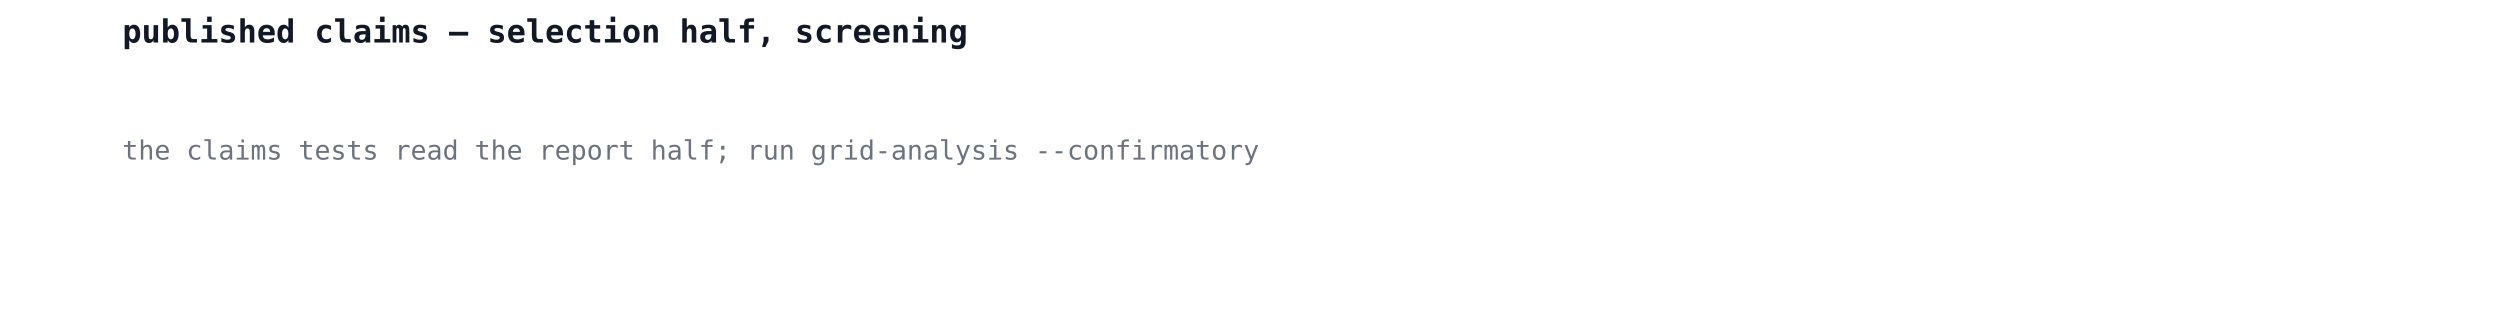
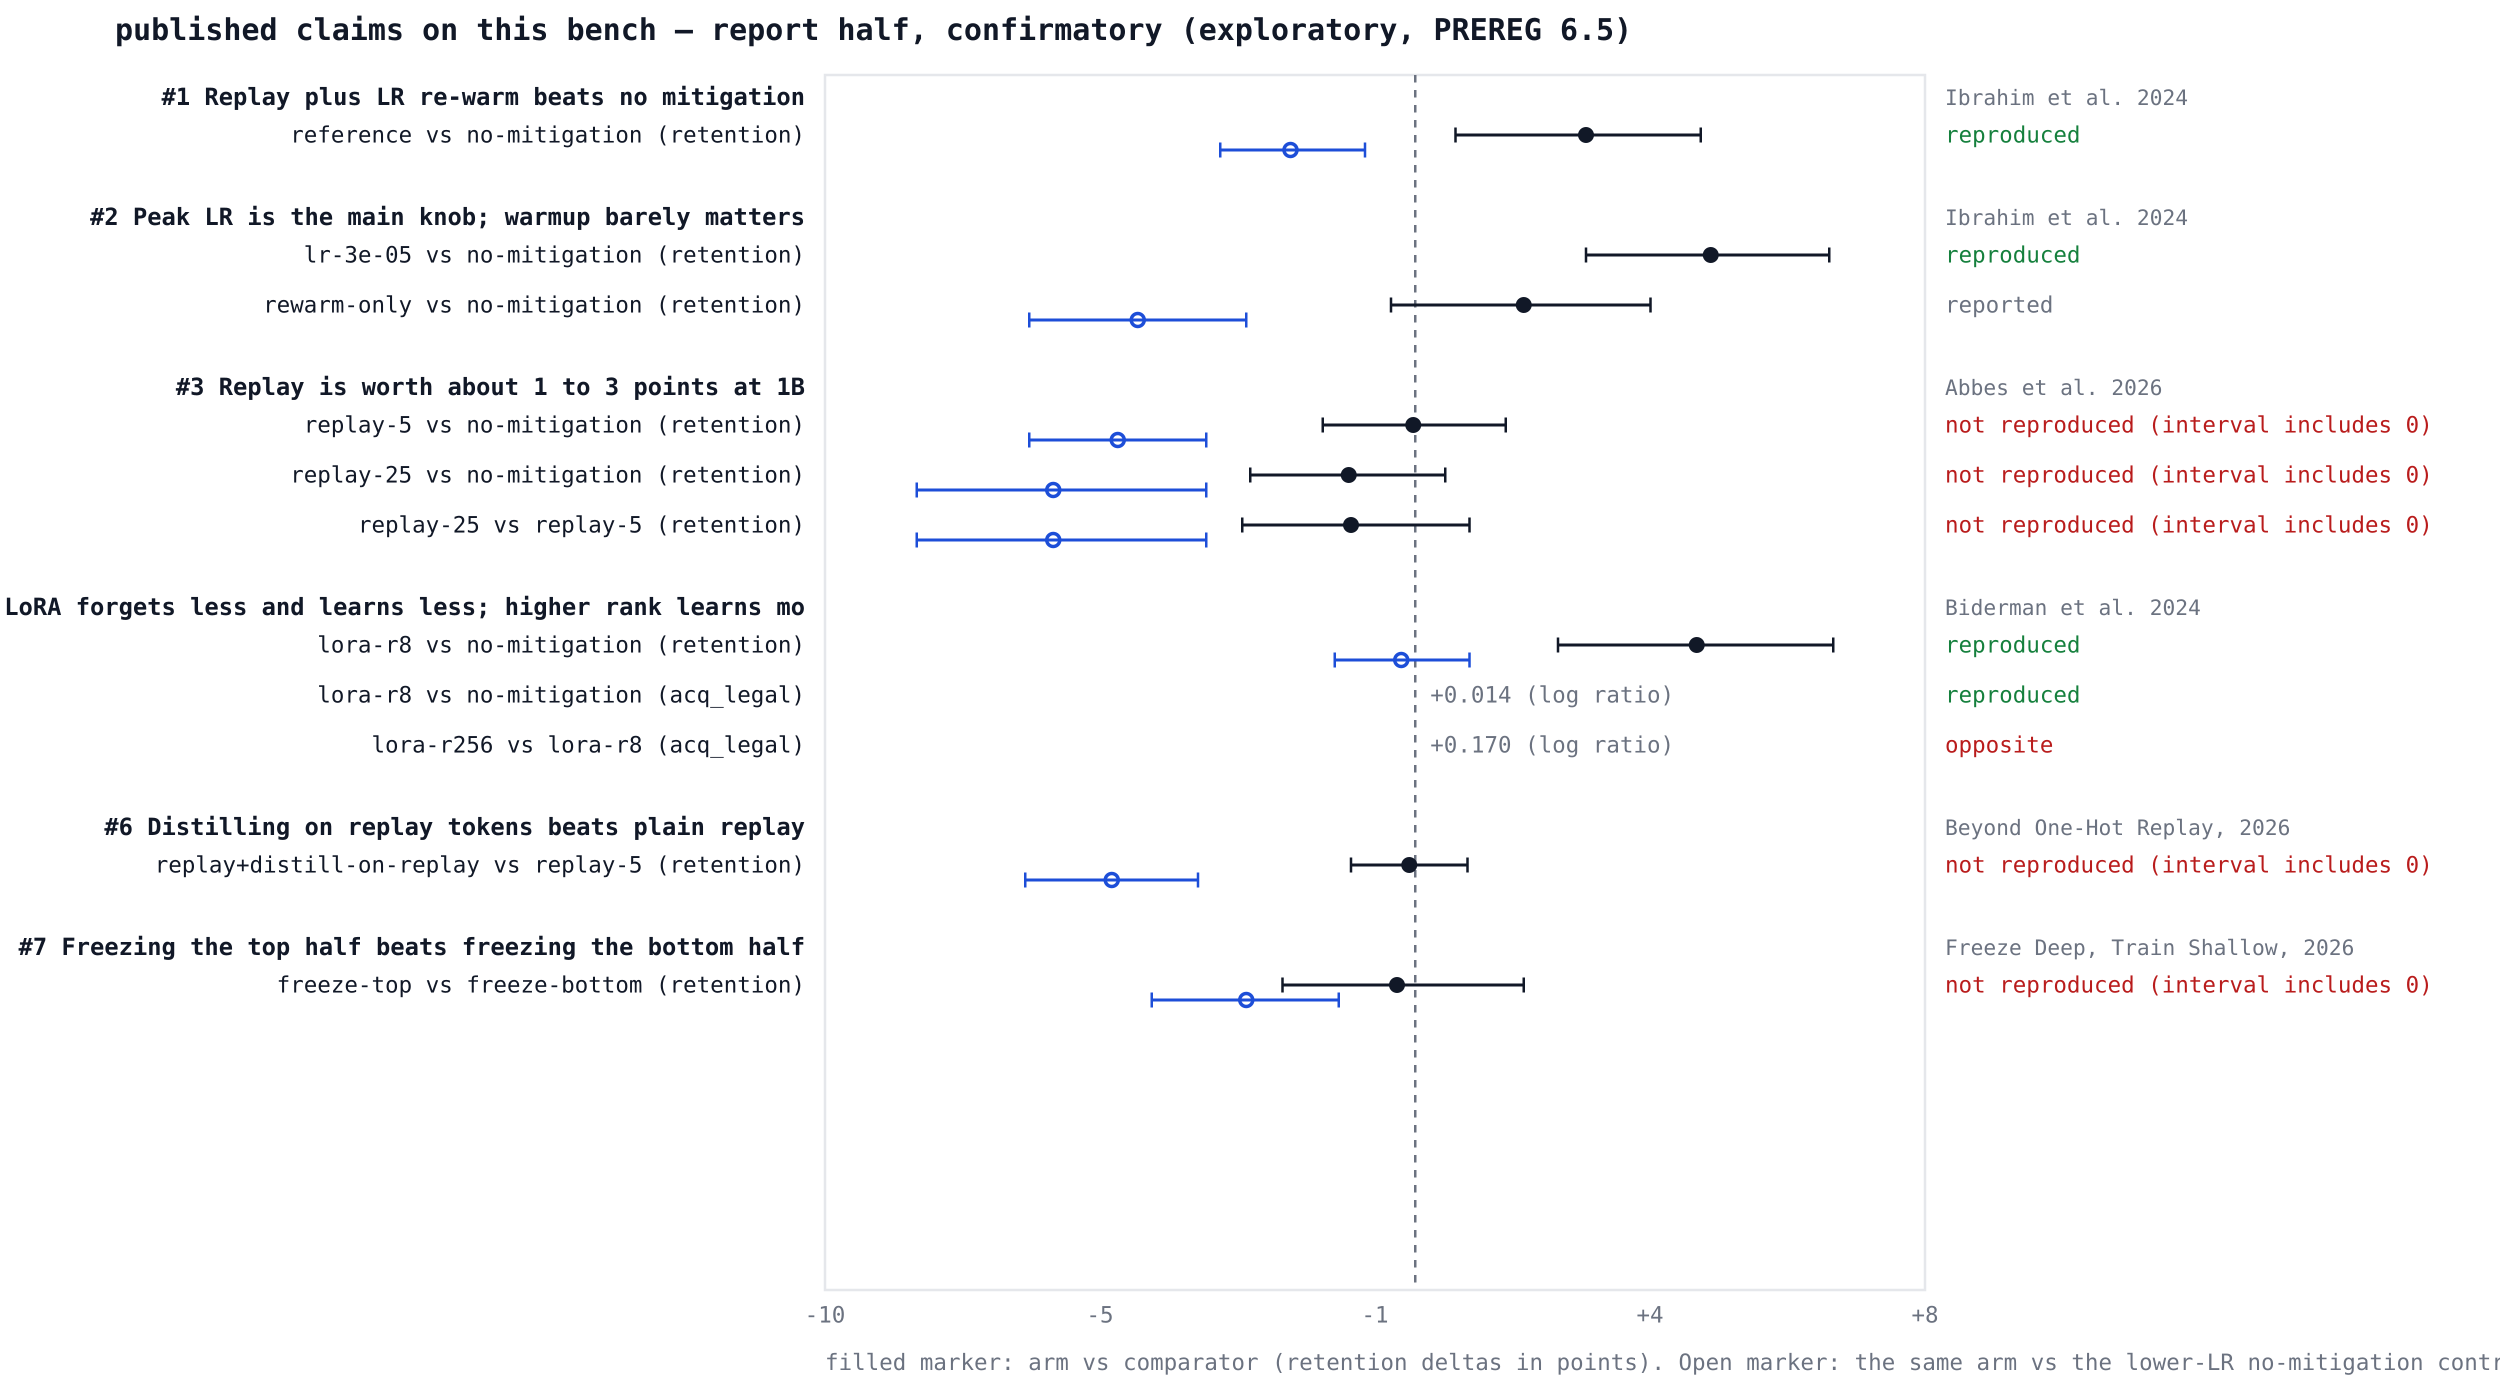
- <svg xmlns="http://www.w3.org/2000/svg" viewBox="0 0 940 120" font-family="ui-monospace, Menlo, monospace" font-size="10" fill="#111827">
-   <text x="46" y="16" font-size="12" font-weight="bold">published claims — selection half, screening</text>
-   <text x="46" y="60" fill="#6b7280">the claims tests read the report half; run grid-analysis --confirmatory</text>
+ <svg xmlns="http://www.w3.org/2000/svg" viewBox="0 0 1000 560" font-family="ui-monospace, Menlo, monospace" font-size="10" fill="#111827">
+   <text x="46" y="16" font-size="12" font-weight="bold">published claims on this bench — report half, confirmatory (exploratory, PREREG 6.5)</text>
+   <text x="330.0" y="529" text-anchor="middle" font-size="9" fill="#6b7280">-10</text>
+   <text x="440.0" y="529" text-anchor="middle" font-size="9" fill="#6b7280">-5</text>
+   <text x="550.0" y="529" text-anchor="middle" font-size="9" fill="#6b7280">-1</text>
+   <text x="660.0" y="529" text-anchor="middle" font-size="9" fill="#6b7280">+4</text>
+   <text x="770.0" y="529" text-anchor="middle" font-size="9" fill="#6b7280">+8</text>
+   <rect x="330" y="30" width="440" height="486" fill="none" stroke="#e5e7eb" />
+   <line x1="566.1" x2="566.1" y1="30" y2="516" stroke="#6b7280" stroke-dasharray="3 3" />
+   <text x="322" y="42" text-anchor="end" font-size="9.5" font-weight="bold">#1 Replay plus LR re-warm beats no mitigation</text>
+   <text x="778" y="42" font-size="8.5" fill="#6b7280">Ibrahim et al. 2024</text>
+   <text x="322" y="57" text-anchor="end" font-size="9">reference vs no-mitigation (retention)</text>
+   <line x1="582.2" x2="680.3" y1="54.0" y2="54.0" stroke="#111827" stroke-width="1.2" />
+   <line x1="582.2" x2="582.2" y1="51.0" y2="57.0" stroke="#111827" />
+   <line x1="680.3" x2="680.3" y1="51.0" y2="57.0" stroke="#111827" />
+   <circle class="pt" cx="634.4" cy="54" r="3.2" fill="#111827" />
+   <line x1="488.1" x2="546.0" y1="60.0" y2="60.0" stroke="#1d4ed8" stroke-width="1.2" />
+   <line x1="488.1" x2="488.1" y1="57.0" y2="63.0" stroke="#1d4ed8" />
+   <line x1="546.0" x2="546.0" y1="57.0" y2="63.0" stroke="#1d4ed8" />
+   <circle class="pt" cx="516.2" cy="60" r="2.6" fill="none" stroke="#1d4ed8" stroke-width="1.4" />
+   <text x="778" y="57" font-size="9" fill="#15803d">reproduced</text>
+   <text x="322" y="90" text-anchor="end" font-size="9.5" font-weight="bold">#2 Peak LR is the main knob; warmup barely matters</text>
+   <text x="778" y="90" font-size="8.5" fill="#6b7280">Ibrahim et al. 2024</text>
+   <text x="322" y="105" text-anchor="end" font-size="9">lr-3e-05 vs no-mitigation (retention)</text>
+   <line x1="634.4" x2="731.7" y1="102.0" y2="102.0" stroke="#111827" stroke-width="1.2" />
+   <line x1="634.4" x2="634.4" y1="99.0" y2="105.0" stroke="#111827" />
+   <line x1="731.7" x2="731.7" y1="99.0" y2="105.0" stroke="#111827" />
+   <circle class="pt" cx="684.3" cy="102" r="3.2" fill="#111827" />
+   <text x="778" y="105" font-size="9" fill="#15803d">reproduced</text>
+   <text x="322" y="125" text-anchor="end" font-size="9">rewarm-only vs no-mitigation (retention)</text>
+   <line x1="556.4" x2="660.2" y1="122.0" y2="122.0" stroke="#111827" stroke-width="1.2" />
+   <line x1="556.4" x2="556.4" y1="119.0" y2="125.0" stroke="#111827" />
+   <line x1="660.2" x2="660.2" y1="119.0" y2="125.0" stroke="#111827" />
+   <circle class="pt" cx="609.5" cy="122" r="3.2" fill="#111827" />
+   <line x1="411.7" x2="498.5" y1="128.0" y2="128.0" stroke="#1d4ed8" stroke-width="1.2" />
+   <line x1="411.7" x2="411.7" y1="125.0" y2="131.0" stroke="#1d4ed8" />
+   <line x1="498.5" x2="498.5" y1="125.0" y2="131.0" stroke="#1d4ed8" />
+   <circle class="pt" cx="455.1" cy="128" r="2.6" fill="none" stroke="#1d4ed8" stroke-width="1.4" />
+   <text x="778" y="125" font-size="9" fill="#6b7280">reported</text>
+   <text x="322" y="158" text-anchor="end" font-size="9.5" font-weight="bold">#3 Replay is worth about 1 to 3 points at 1B</text>
+   <text x="778" y="158" font-size="8.5" fill="#6b7280">Abbes et al. 2026</text>
+   <text x="322" y="173" text-anchor="end" font-size="9">replay-5 vs no-mitigation (retention)</text>
+   <line x1="529.1" x2="602.3" y1="170.0" y2="170.0" stroke="#111827" stroke-width="1.2" />
+   <line x1="529.1" x2="529.1" y1="167.0" y2="173.0" stroke="#111827" />
+   <line x1="602.3" x2="602.3" y1="167.0" y2="173.0" stroke="#111827" />
+   <circle class="pt" cx="565.3" cy="170" r="3.2" fill="#111827" />
+   <line x1="411.7" x2="482.5" y1="176.0" y2="176.0" stroke="#1d4ed8" stroke-width="1.2" />
+   <line x1="411.7" x2="411.7" y1="173.0" y2="179.0" stroke="#1d4ed8" />
+   <line x1="482.5" x2="482.5" y1="173.0" y2="179.0" stroke="#1d4ed8" />
+   <circle class="pt" cx="447.1" cy="176" r="2.6" fill="none" stroke="#1d4ed8" stroke-width="1.4" />
+   <text x="778" y="173" font-size="9" fill="#b91c1c">not reproduced (interval includes 0)</text>
+   <text x="322" y="193" text-anchor="end" font-size="9">replay-25 vs no-mitigation (retention)</text>
+   <line x1="500.1" x2="578.1" y1="190.0" y2="190.0" stroke="#111827" stroke-width="1.2" />
+   <line x1="500.1" x2="500.1" y1="187.0" y2="193.0" stroke="#111827" />
+   <line x1="578.1" x2="578.1" y1="187.0" y2="193.0" stroke="#111827" />
+   <circle class="pt" cx="539.5" cy="190" r="3.2" fill="#111827" />
+   <line x1="366.7" x2="482.5" y1="196.0" y2="196.0" stroke="#1d4ed8" stroke-width="1.2" />
+   <line x1="366.7" x2="366.7" y1="193.0" y2="199.0" stroke="#1d4ed8" />
+   <line x1="482.5" x2="482.5" y1="193.0" y2="199.0" stroke="#1d4ed8" />
+   <circle class="pt" cx="421.3" cy="196" r="2.6" fill="none" stroke="#1d4ed8" stroke-width="1.4" />
+   <text x="778" y="193" font-size="9" fill="#b91c1c">not reproduced (interval includes 0)</text>
+   <text x="322" y="213" text-anchor="end" font-size="9">replay-25 vs replay-5 (retention)</text>
+   <line x1="496.9" x2="587.8" y1="210.0" y2="210.0" stroke="#111827" stroke-width="1.2" />
+   <line x1="496.9" x2="496.9" y1="207.0" y2="213.0" stroke="#111827" />
+   <line x1="587.8" x2="587.8" y1="207.0" y2="213.0" stroke="#111827" />
+   <circle class="pt" cx="540.4" cy="210" r="3.2" fill="#111827" />
+   <line x1="366.7" x2="482.5" y1="216.0" y2="216.0" stroke="#1d4ed8" stroke-width="1.2" />
+   <line x1="366.7" x2="366.7" y1="213.0" y2="219.0" stroke="#1d4ed8" />
+   <line x1="482.5" x2="482.5" y1="213.0" y2="219.0" stroke="#1d4ed8" />
+   <circle class="pt" cx="421.3" cy="216" r="2.6" fill="none" stroke="#1d4ed8" stroke-width="1.4" />
+   <text x="778" y="213" font-size="9" fill="#b91c1c">not reproduced (interval includes 0)</text>
+   <text x="322" y="246" text-anchor="end" font-size="9.5" font-weight="bold">#5 LoRA forgets less and learns less; higher rank learns mo</text>
+   <text x="778" y="246" font-size="8.5" fill="#6b7280">Biderman et al. 2024</text>
+   <text x="322" y="261" text-anchor="end" font-size="9">lora-r8 vs no-mitigation (retention)</text>
+   <line x1="623.2" x2="733.3" y1="258.0" y2="258.0" stroke="#111827" stroke-width="1.2" />
+   <line x1="623.2" x2="623.2" y1="255.0" y2="261.0" stroke="#111827" />
+   <line x1="733.3" x2="733.3" y1="255.0" y2="261.0" stroke="#111827" />
+   <circle class="pt" cx="678.7" cy="258" r="3.2" fill="#111827" />
+   <line x1="533.9" x2="587.8" y1="264.0" y2="264.0" stroke="#1d4ed8" stroke-width="1.2" />
+   <line x1="533.9" x2="533.9" y1="261.0" y2="267.0" stroke="#1d4ed8" />
+   <line x1="587.8" x2="587.8" y1="261.0" y2="267.0" stroke="#1d4ed8" />
+   <circle class="pt" cx="560.5" cy="264" r="2.6" fill="none" stroke="#1d4ed8" stroke-width="1.4" />
+   <text x="778" y="261" font-size="9" fill="#15803d">reproduced</text>
+   <text x="322" y="281" text-anchor="end" font-size="9">lora-r8 vs no-mitigation (acq_legal)</text>
+   <text x="572.1" y="281" font-size="9" fill="#6b7280">+0.014 (log ratio)</text>
+   <text x="778" y="281" font-size="9" fill="#15803d">reproduced</text>
+   <text x="322" y="301" text-anchor="end" font-size="9">lora-r256 vs lora-r8 (acq_legal)</text>
+   <text x="572.1" y="301" font-size="9" fill="#6b7280">+0.170 (log ratio)</text>
+   <text x="778" y="301" font-size="9" fill="#b91c1c">opposite</text>
+   <text x="322" y="334" text-anchor="end" font-size="9.5" font-weight="bold">#6 Distilling on replay tokens beats plain replay</text>
+   <text x="778" y="334" font-size="8.5" fill="#6b7280">Beyond One-Hot Replay, 2026</text>
+   <text x="322" y="349" text-anchor="end" font-size="9">replay+distill-on-replay vs replay-5 (retention)</text>
+   <line x1="540.4" x2="587.0" y1="346.0" y2="346.0" stroke="#111827" stroke-width="1.2" />
+   <line x1="540.4" x2="540.4" y1="343.0" y2="349.0" stroke="#111827" />
+   <line x1="587.0" x2="587.0" y1="343.0" y2="349.0" stroke="#111827" />
+   <circle class="pt" cx="563.7" cy="346" r="3.2" fill="#111827" />
+   <line x1="410.1" x2="479.2" y1="352.0" y2="352.0" stroke="#1d4ed8" stroke-width="1.2" />
+   <line x1="410.1" x2="410.1" y1="349.0" y2="355.0" stroke="#1d4ed8" />
+   <line x1="479.2" x2="479.2" y1="349.0" y2="355.0" stroke="#1d4ed8" />
+   <circle class="pt" cx="444.7" cy="352" r="2.6" fill="none" stroke="#1d4ed8" stroke-width="1.4" />
+   <text x="778" y="349" font-size="9" fill="#b91c1c">not reproduced (interval includes 0)</text>
+   <text x="322" y="382" text-anchor="end" font-size="9.5" font-weight="bold">#7 Freezing the top half beats freezing the bottom half</text>
+   <text x="778" y="382" font-size="8.5" fill="#6b7280">Freeze Deep, Train Shallow, 2026</text>
+   <text x="322" y="397" text-anchor="end" font-size="9">freeze-top vs freeze-bottom (retention)</text>
+   <line x1="513.0" x2="609.5" y1="394.0" y2="394.0" stroke="#111827" stroke-width="1.2" />
+   <line x1="513.0" x2="513.0" y1="391.0" y2="397.0" stroke="#111827" />
+   <line x1="609.5" x2="609.5" y1="391.0" y2="397.0" stroke="#111827" />
+   <circle class="pt" cx="558.8" cy="394" r="3.2" fill="#111827" />
+   <line x1="460.7" x2="535.5" y1="400.0" y2="400.0" stroke="#1d4ed8" stroke-width="1.2" />
+   <line x1="460.7" x2="460.7" y1="397.0" y2="403.0" stroke="#1d4ed8" />
+   <line x1="535.5" x2="535.5" y1="397.0" y2="403.0" stroke="#1d4ed8" />
+   <circle class="pt" cx="498.5" cy="400" r="2.6" fill="none" stroke="#1d4ed8" stroke-width="1.4" />
+   <text x="778" y="397" font-size="9" fill="#b91c1c">not reproduced (interval includes 0)</text>
+   <text x="330" y="548" font-size="9" fill="#6b7280">filled marker: arm vs comparator (retention deltas in points). Open marker: the same arm vs the lower-LR no-mitigation control. Acquisition claims are log ratios.</text>
</svg>
